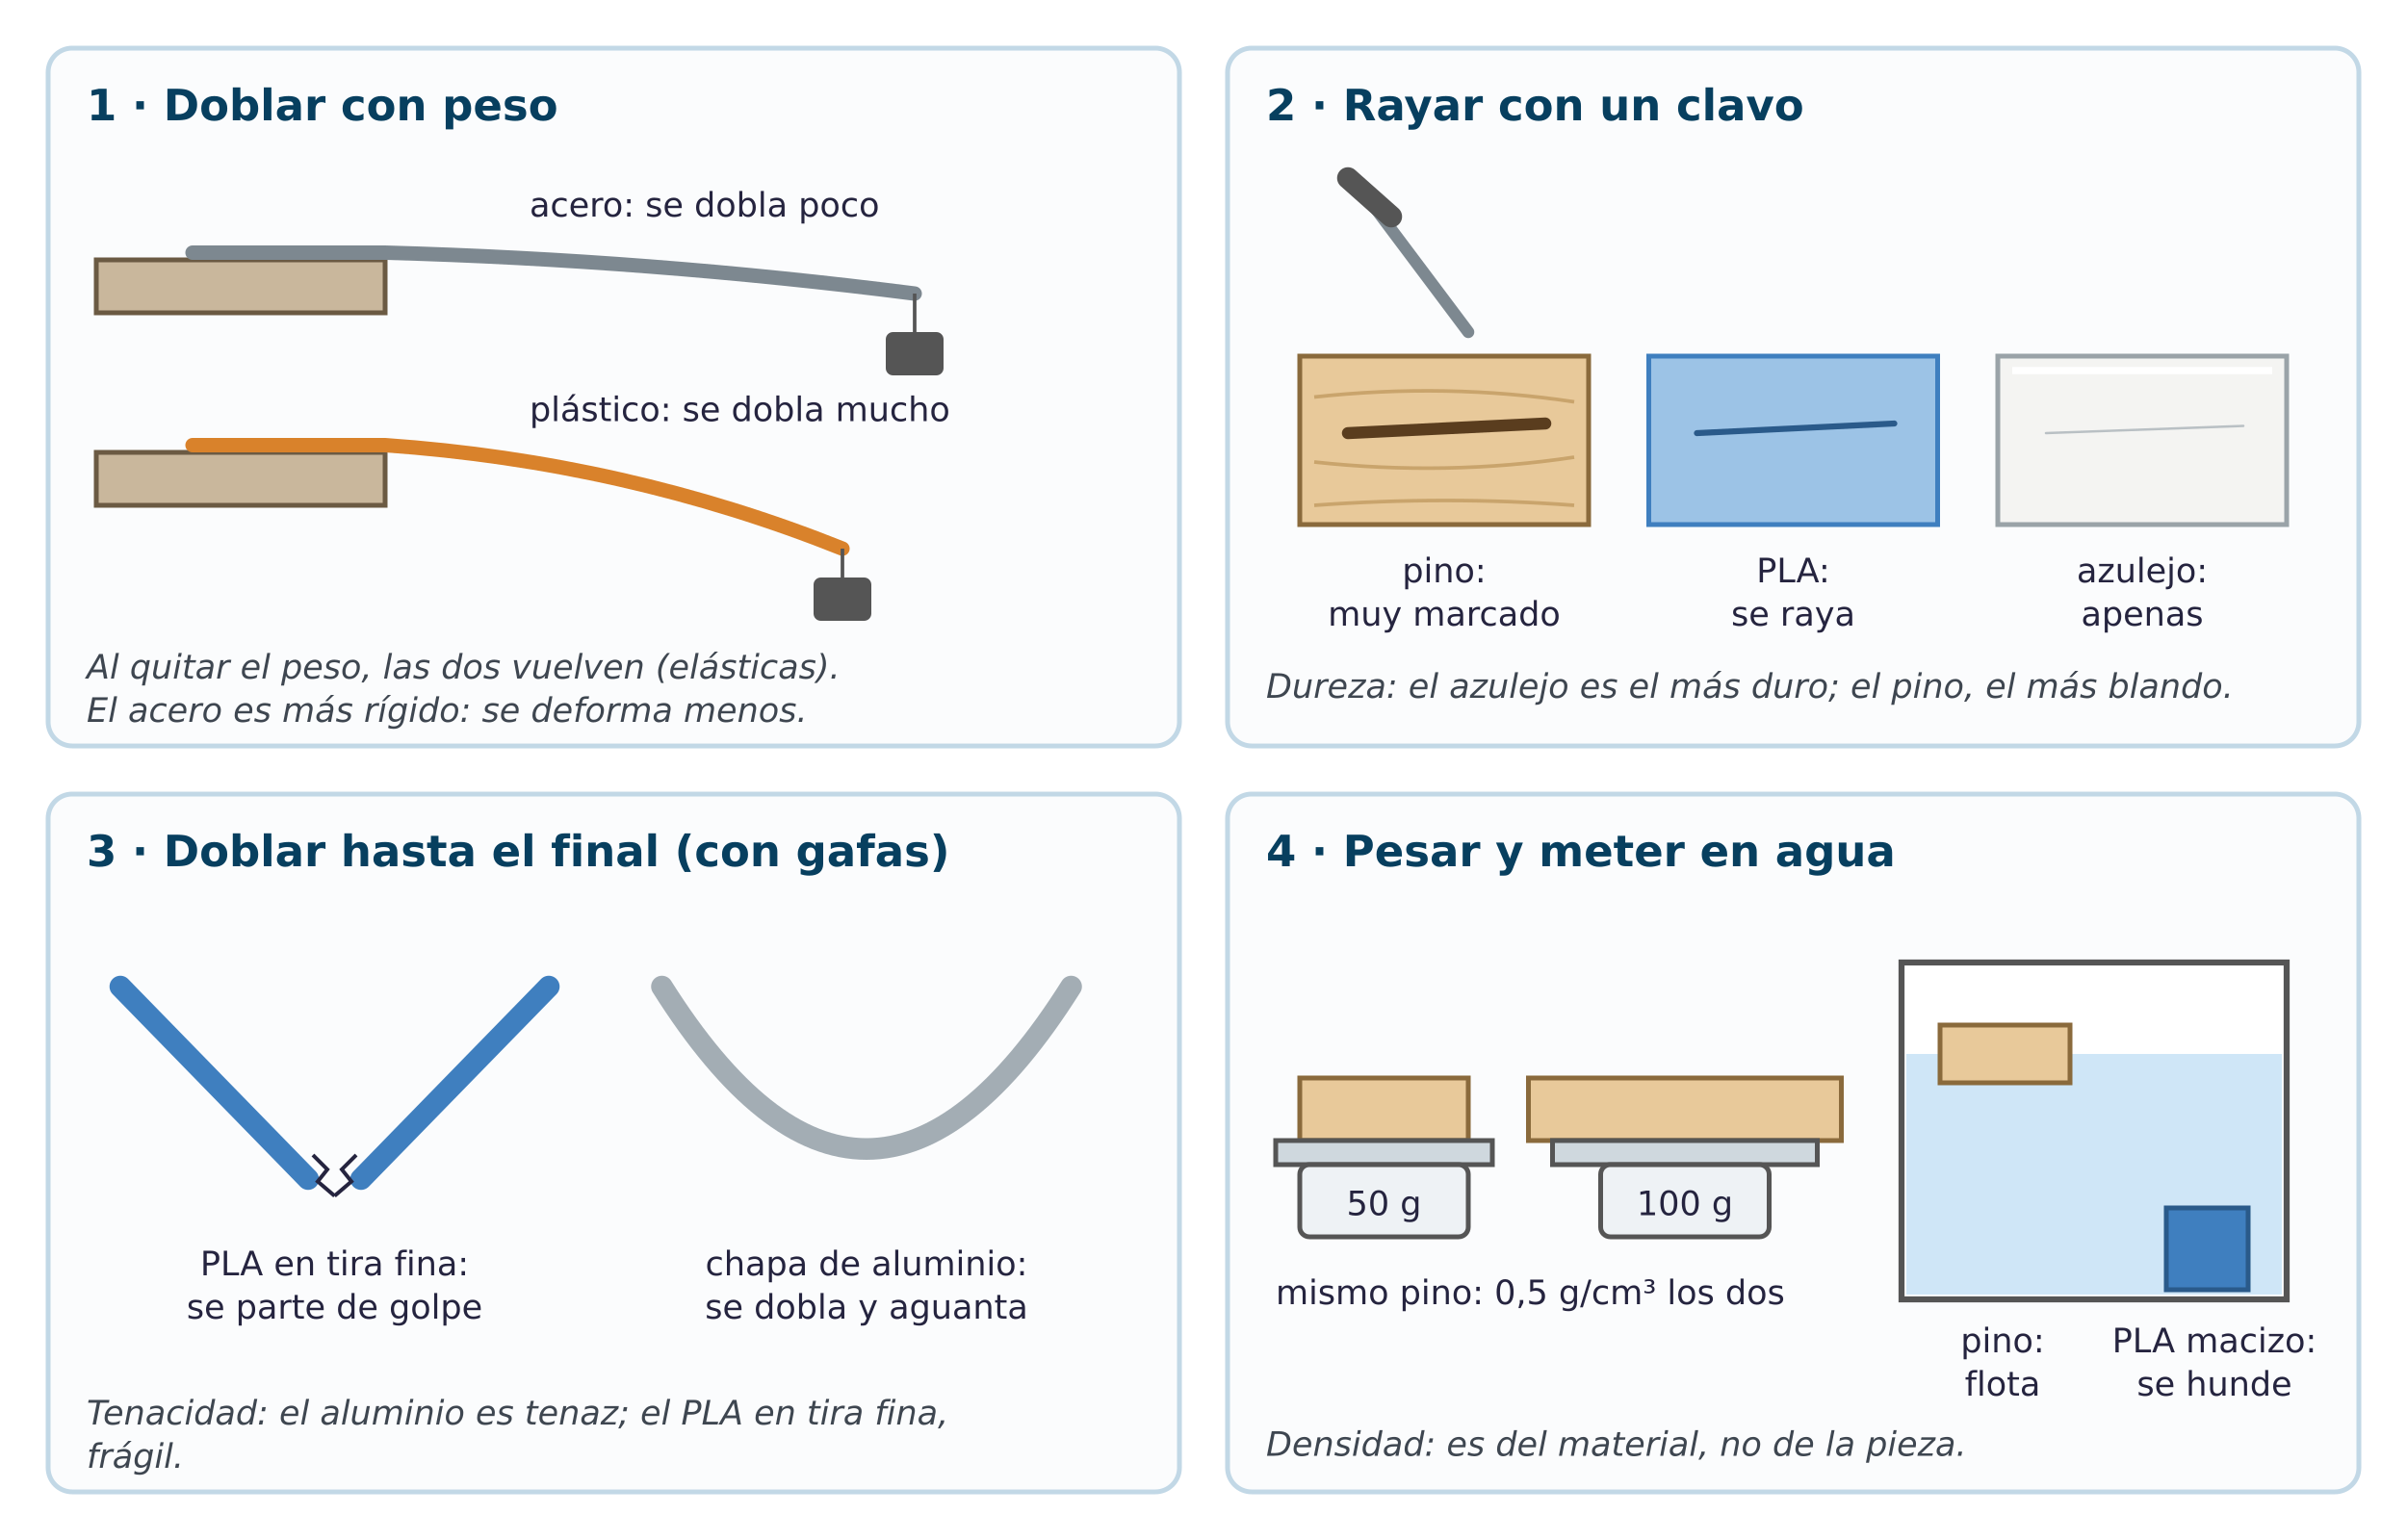
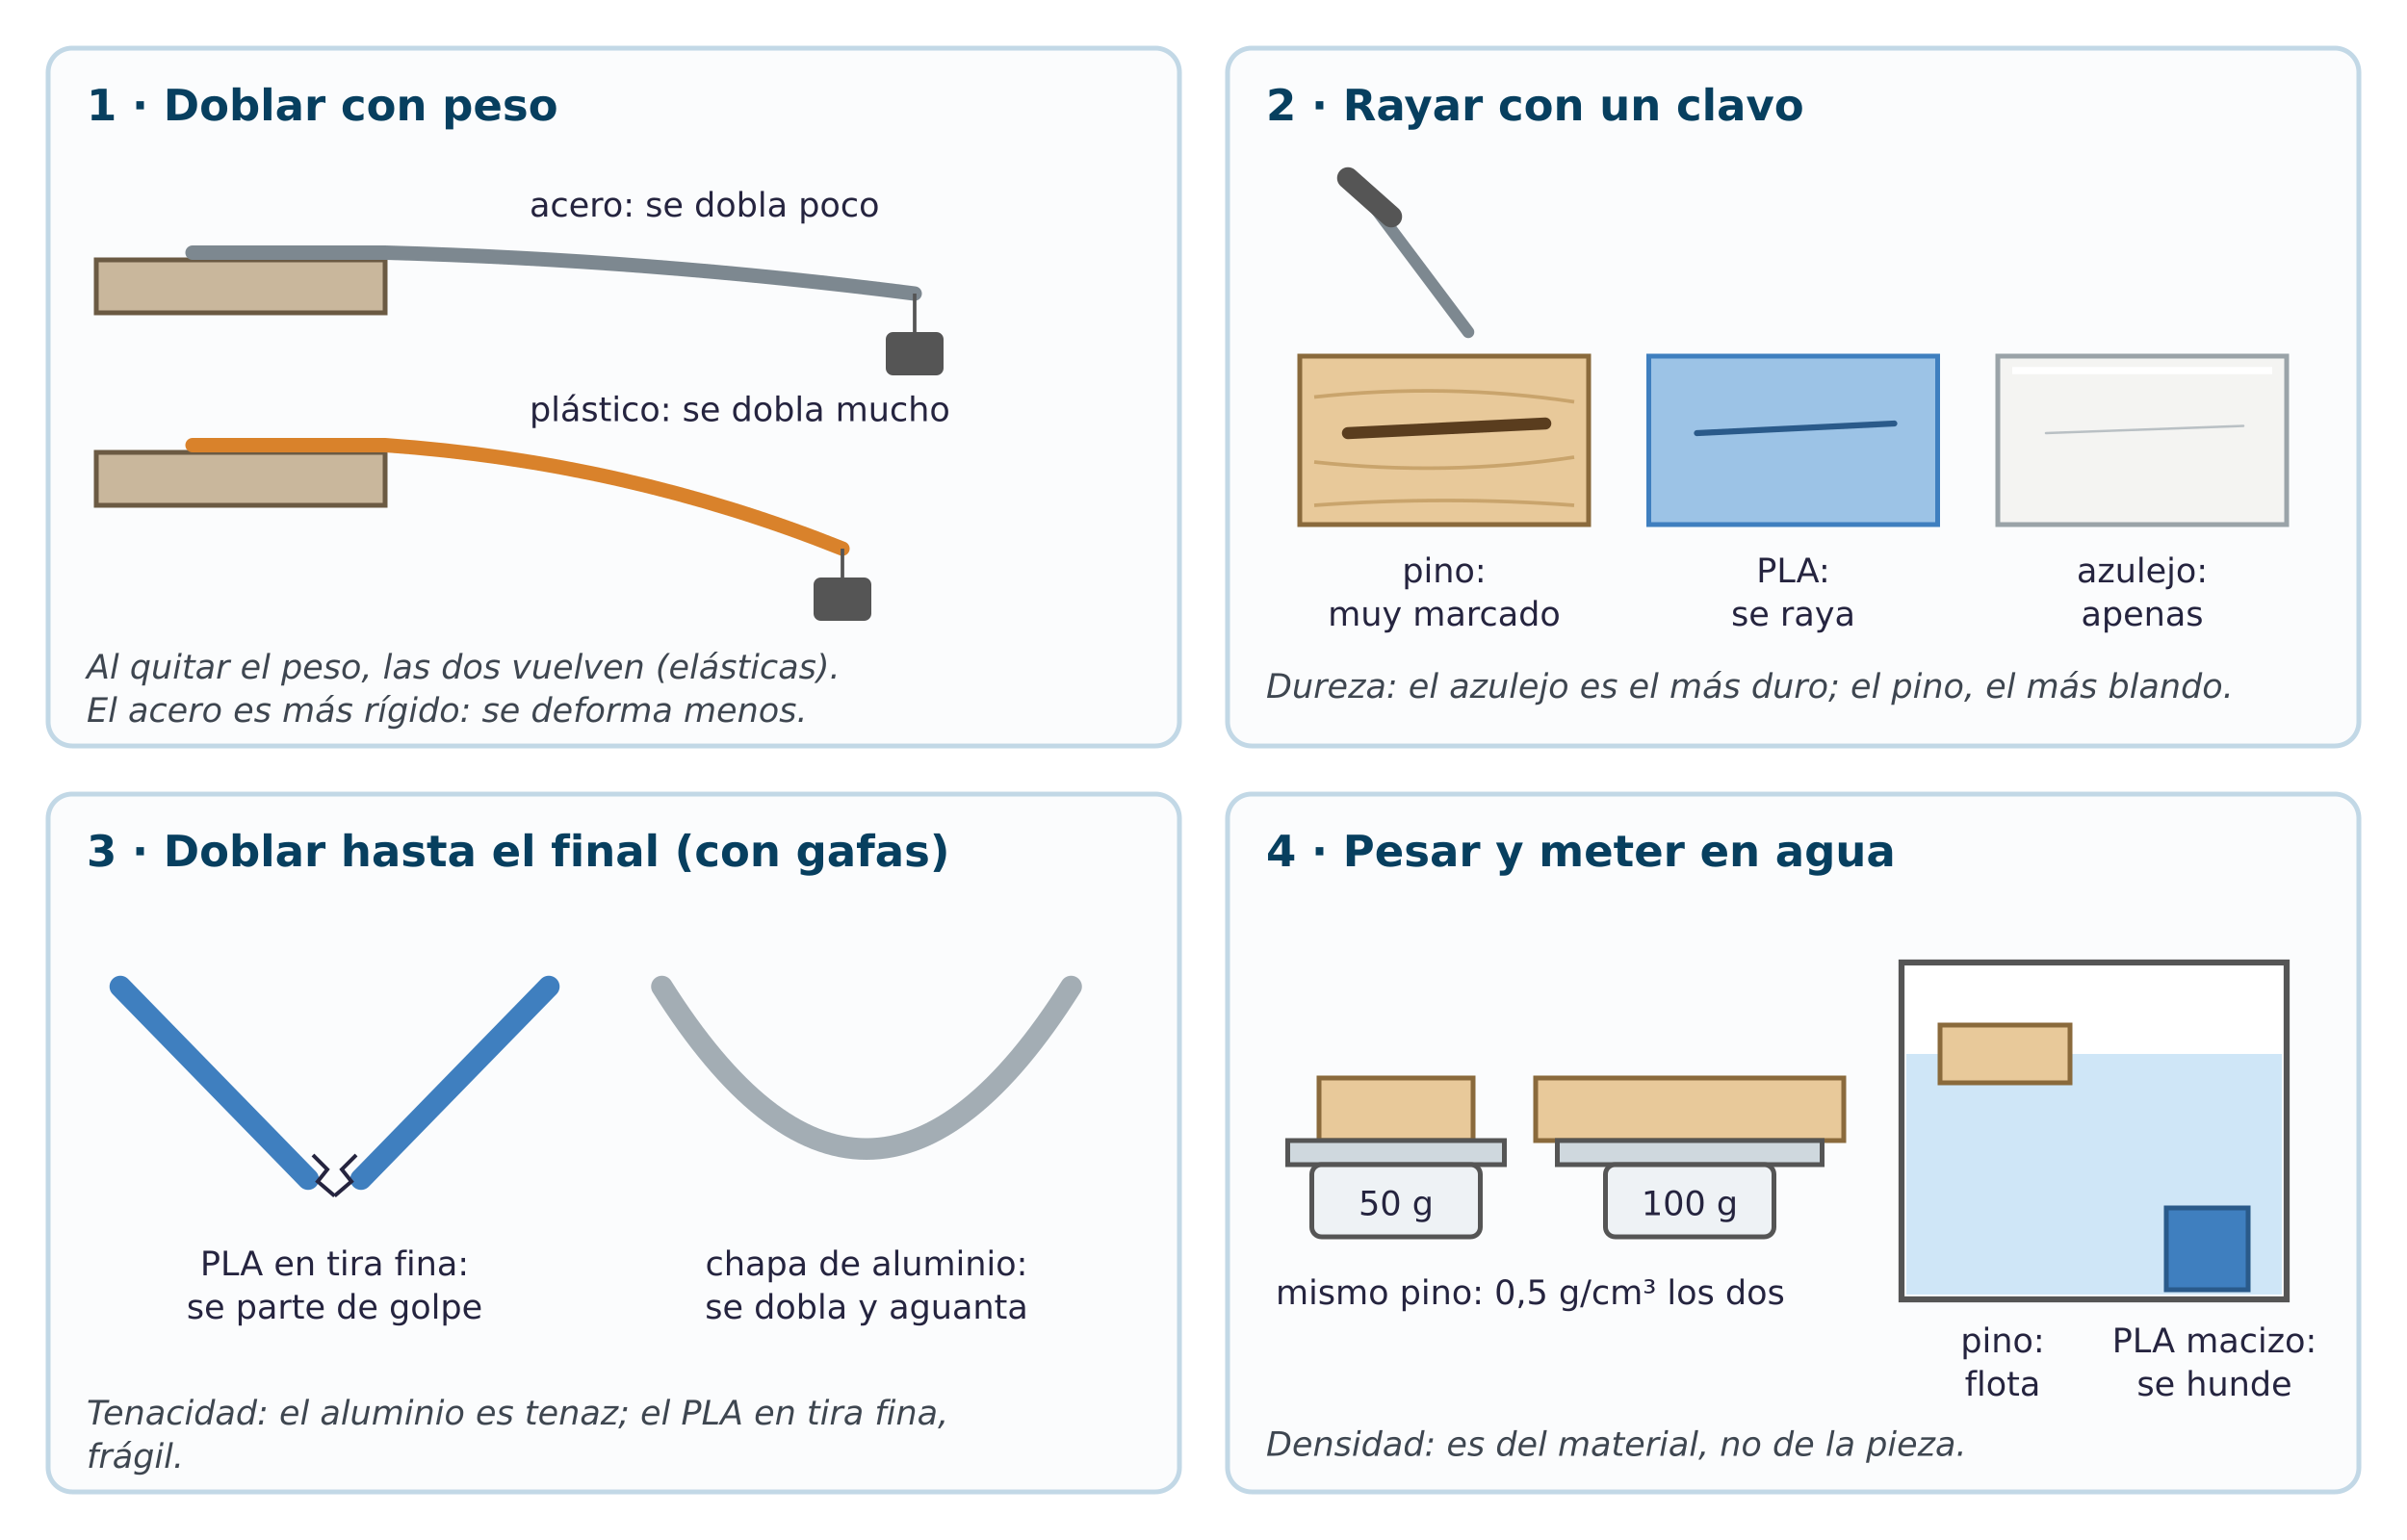
<svg xmlns="http://www.w3.org/2000/svg" viewBox="0 0 1000 640" role="img" aria-labelledby="t d">
  <style>
text{font-family:Verdana,'DejaVu Sans',Arial,sans-serif;fill:#25243f}
.tit{font-size:18px;font-weight:700;fill:#073f5f}
.lab{font-size:14px;fill:#25243f}
.cap{font-size:14px;fill:#3e4650;font-style:italic}
.panel{fill:#fbfcfd;stroke:#c2d8e6;stroke-width:2}
.mesa{fill:#c9b79c;stroke:#6b5a43;stroke-width:2}
.acero{fill:none;stroke:#7d8890;stroke-width:6;stroke-linecap:round}
.plastico{fill:none;stroke:#d9822b;stroke-width:6;stroke-linecap:round}
.pla{fill:none;stroke:#3f7fbf;stroke-width:9;stroke-linecap:round}
.alu{fill:none;stroke:#a3adb4;stroke-width:9;stroke-linecap:round;stroke-linejoin:round}
.hilo{stroke:#555;stroke-width:1.5}
.pesa{fill:#555}
</style>
  <rect width="1000" height="640" fill="#ffffff" />
  <g transform="translate(20 20)">
    <rect class="panel" width="470" height="290" rx="10" />
    <text class="tit" x="16" y="30">1 · Doblar con peso</text>
    <rect class="mesa" x="20" y="88" width="120" height="22" />
    <path class="acero" d="M60 85 L140 85 Q250 88 360 102" />
    <line class="hilo" x1="360" y1="102" x2="360" y2="118" />
    <rect class="pesa" x="348" y="118" width="24" height="18" rx="3" />
    <text class="lab" x="200" y="70">acero: se dobla poco</text>
    <rect class="mesa" x="20" y="168" width="120" height="22" />
    <path class="plastico" d="M60 165 L140 165 Q240 172 330 208" />
    <line class="hilo" x1="330" y1="208" x2="330" y2="220" />
    <rect class="pesa" x="318" y="220" width="24" height="18" rx="3" />
    <text class="lab" x="200" y="155">plástico: se dobla mucho</text>
    <text class="cap" x="16" y="262">Al quitar el peso, las dos vuelven (elásticas).</text>
    <text class="cap" x="16" y="280">El acero es más rígido: se deforma menos.</text>
  </g>
  <g transform="translate(510 20)">
    <rect class="panel" width="470" height="290" rx="10" />
    <text class="tit" x="16" y="30">2 · Rayar con un clavo</text>
    <path d="M58 62 L100 118" stroke="#7d8890" stroke-width="5" stroke-linecap="round" />
    <path d="M50 54 L68 70" stroke="#555" stroke-width="9" stroke-linecap="round" />
    <rect x="30" y="128" width="120" height="70" fill="#e8c99a" stroke="#8a6a3c" stroke-width="2" />
    <path d="M36 145 q55 -6 108 2 M36 172 q55 6 108 -2 M36 190 q55 -4 108 0" stroke="#c9a46c" stroke-width="1.5" fill="none" />
    <path d="M50 160 L132 156" stroke="#5a3d1e" stroke-width="5" stroke-linecap="round" />
    <rect x="175" y="128" width="120" height="70" fill="#9cc3e6" stroke="#3f7fbf" stroke-width="2" />
    <path d="M195 160 L277 156" stroke="#2a5a8a" stroke-width="2.5" stroke-linecap="round" />
    <rect x="320" y="128" width="120" height="70" fill="#f4f4f2" stroke="#9aa3a8" stroke-width="2" />
    <path d="M326 134 h108" stroke="#ffffff" stroke-width="3" />
    <path d="M340 160 L422 157" stroke="#b9c0c4" stroke-width="1" stroke-linecap="round" />
    <text class="lab" x="90" y="222" text-anchor="middle">pino:</text>
    <text class="lab" x="90" y="240" text-anchor="middle">muy marcado</text>
    <text class="lab" x="235" y="222" text-anchor="middle">PLA:</text>
    <text class="lab" x="235" y="240" text-anchor="middle">se raya</text>
    <text class="lab" x="380" y="222" text-anchor="middle">azulejo:</text>
    <text class="lab" x="380" y="240" text-anchor="middle">apenas</text>
    <text class="cap" x="16" y="270">Dureza: el azulejo es el más duro; el pino, el más blando.</text>
  </g>
  <g transform="translate(20 330)">
    <rect class="panel" width="470" height="290" rx="10" />
    <text class="tit" x="16" y="30">3 · Doblar hasta el final (con gafas)</text>
    <path class="pla" d="M30 80 L108 160" />
    <path class="pla" d="M130 160 L208 80" />
    <path d="M110 150 l6 6 l-4 5 l7 6 M128 150 l-6 6 l4 5 l-7 6" stroke="#25243f" stroke-width="1.6" fill="none" />
    <path class="alu" d="M255 80 Q340 215 425 80" />
    <text class="lab" x="119" y="200" text-anchor="middle">PLA en tira fina:</text>
    <text class="lab" x="119" y="218" text-anchor="middle">se parte de golpe</text>
    <text class="lab" x="340" y="200" text-anchor="middle">chapa de aluminio:</text>
    <text class="lab" x="340" y="218" text-anchor="middle">se dobla y aguanta</text>
    <text class="cap" x="16" y="262">Tenacidad: el aluminio es tenaz; el PLA en tira fina,</text>
    <text class="cap" x="16" y="280">frágil.</text>
  </g>
  <g transform="translate(510 330)">
    <rect class="panel" width="470" height="290" rx="10" />
    <text class="tit" x="16" y="30">4 · Pesar y meter en agua</text>
-     <rect x="30" y="118" width="70" height="26" fill="#e8c99a" stroke="#8a6a3c" stroke-width="2" />
-     <rect x="20" y="144" width="90" height="10" fill="#cfd8de" stroke="#555" stroke-width="2" />
-     <rect x="30" y="154" width="70" height="30" rx="4" fill="#eef2f5" stroke="#555" stroke-width="2" />
-     <text class="lab" x="65" y="175" text-anchor="middle">50 g</text>
-     <rect x="125" y="118" width="130" height="26" fill="#e8c99a" stroke="#8a6a3c" stroke-width="2" />
-     <rect x="135" y="144" width="110" height="10" fill="#cfd8de" stroke="#555" stroke-width="2" />
-     <rect x="155" y="154" width="70" height="30" rx="4" fill="#eef2f5" stroke="#555" stroke-width="2" />
-     <text class="lab" x="190" y="175" text-anchor="middle">100 g</text>
+     <rect x="38" y="118" width="64" height="26" fill="#e8c99a" stroke="#8a6a3c" stroke-width="2" />
+     <rect x="25" y="144" width="90" height="10" fill="#cfd8de" stroke="#555" stroke-width="2" />
+     <rect x="35" y="154" width="70" height="30" rx="4" fill="#eef2f5" stroke="#555" stroke-width="2" />
+     <text class="lab" x="70" y="175" text-anchor="middle">50 g</text>
+     <rect x="128" y="118" width="128" height="26" fill="#e8c99a" stroke="#8a6a3c" stroke-width="2" />
+     <rect x="137" y="144" width="110" height="10" fill="#cfd8de" stroke="#555" stroke-width="2" />
+     <rect x="157" y="154" width="70" height="30" rx="4" fill="#eef2f5" stroke="#555" stroke-width="2" />
+     <text class="lab" x="192" y="175" text-anchor="middle">100 g</text>
    <text class="lab" x="20" y="212">mismo pino: 0,5 g/cm³ los dos</text>
    <rect x="280" y="70" width="160" height="140" fill="#ffffff" stroke="#555" stroke-width="2.5" />
    <rect x="282" y="108" width="156" height="100" fill="#cfe6f7" />
    <rect x="296" y="96" width="54" height="24" fill="#e8c99a" stroke="#8a6a3c" stroke-width="2" />
    <rect x="390" y="172" width="34" height="34" fill="#3f7fbf" stroke="#2a5a8a" stroke-width="2" />
    <text class="lab" x="322" y="232" text-anchor="middle">pino:</text>
    <text class="lab" x="322" y="250" text-anchor="middle">flota</text>
    <text class="lab" x="410" y="232" text-anchor="middle">PLA macizo:</text>
    <text class="lab" x="410" y="250" text-anchor="middle">se hunde</text>
    <text class="cap" x="16" y="275">Densidad: es del material, no de la pieza.</text>
  </g>
</svg>
